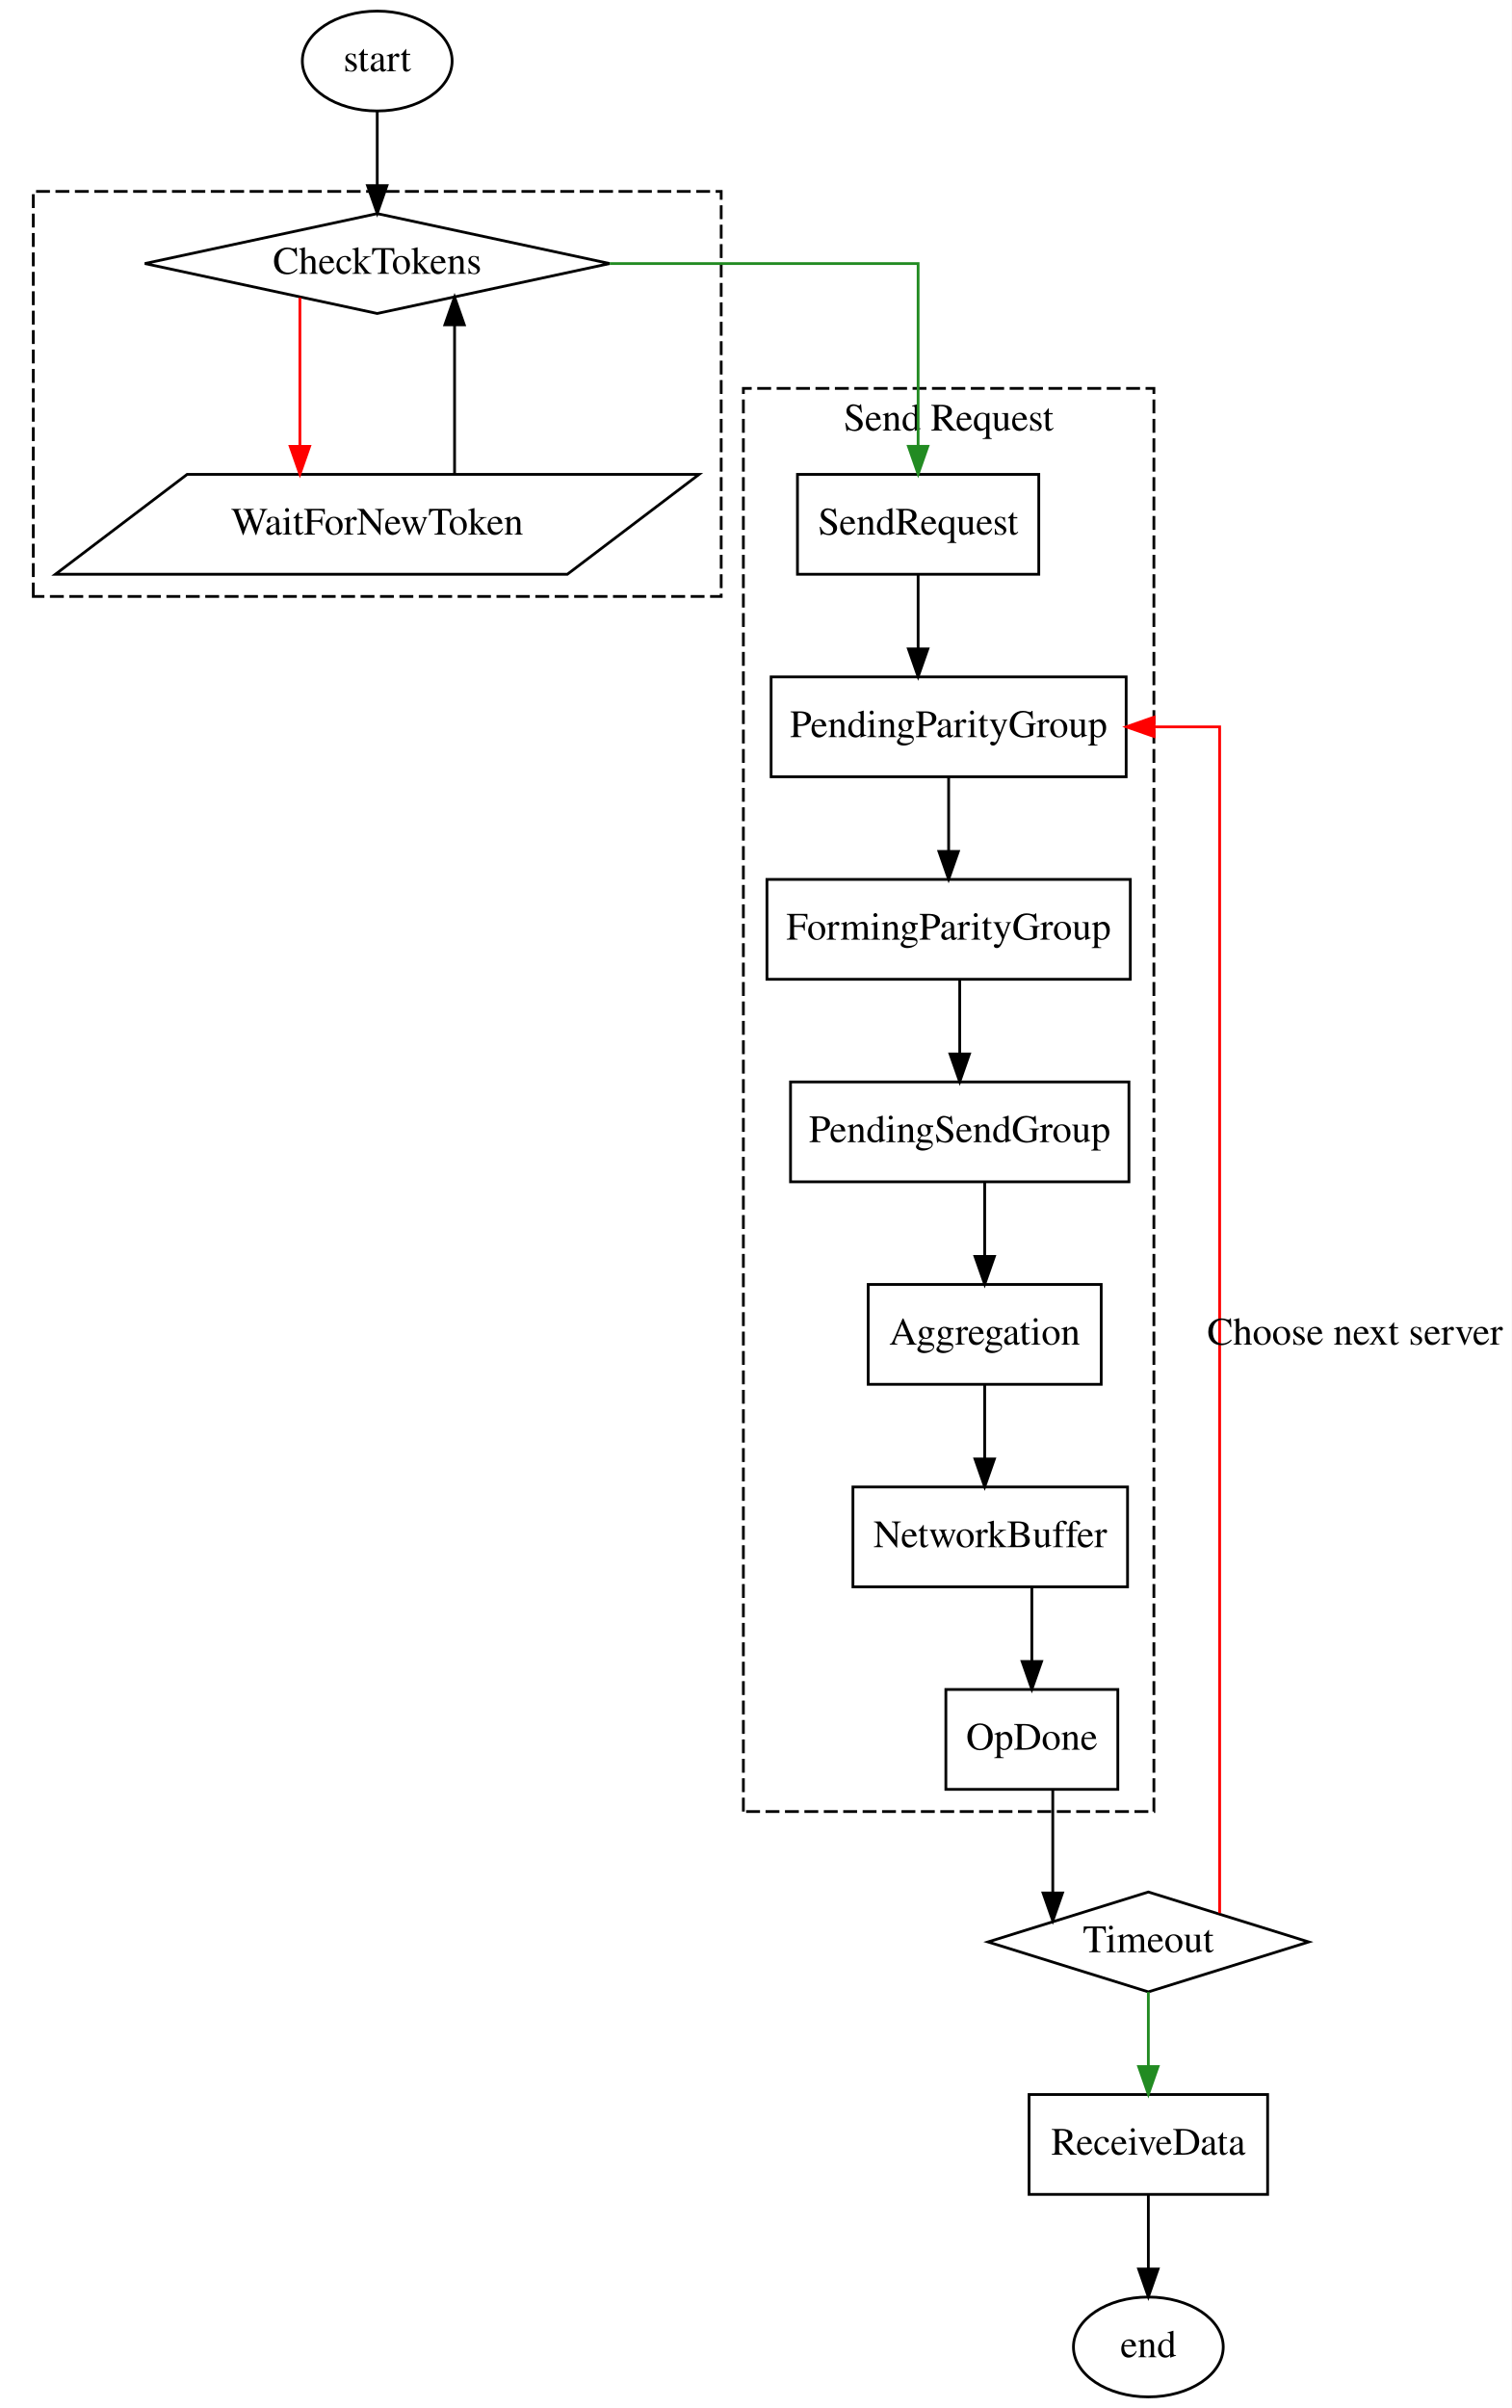
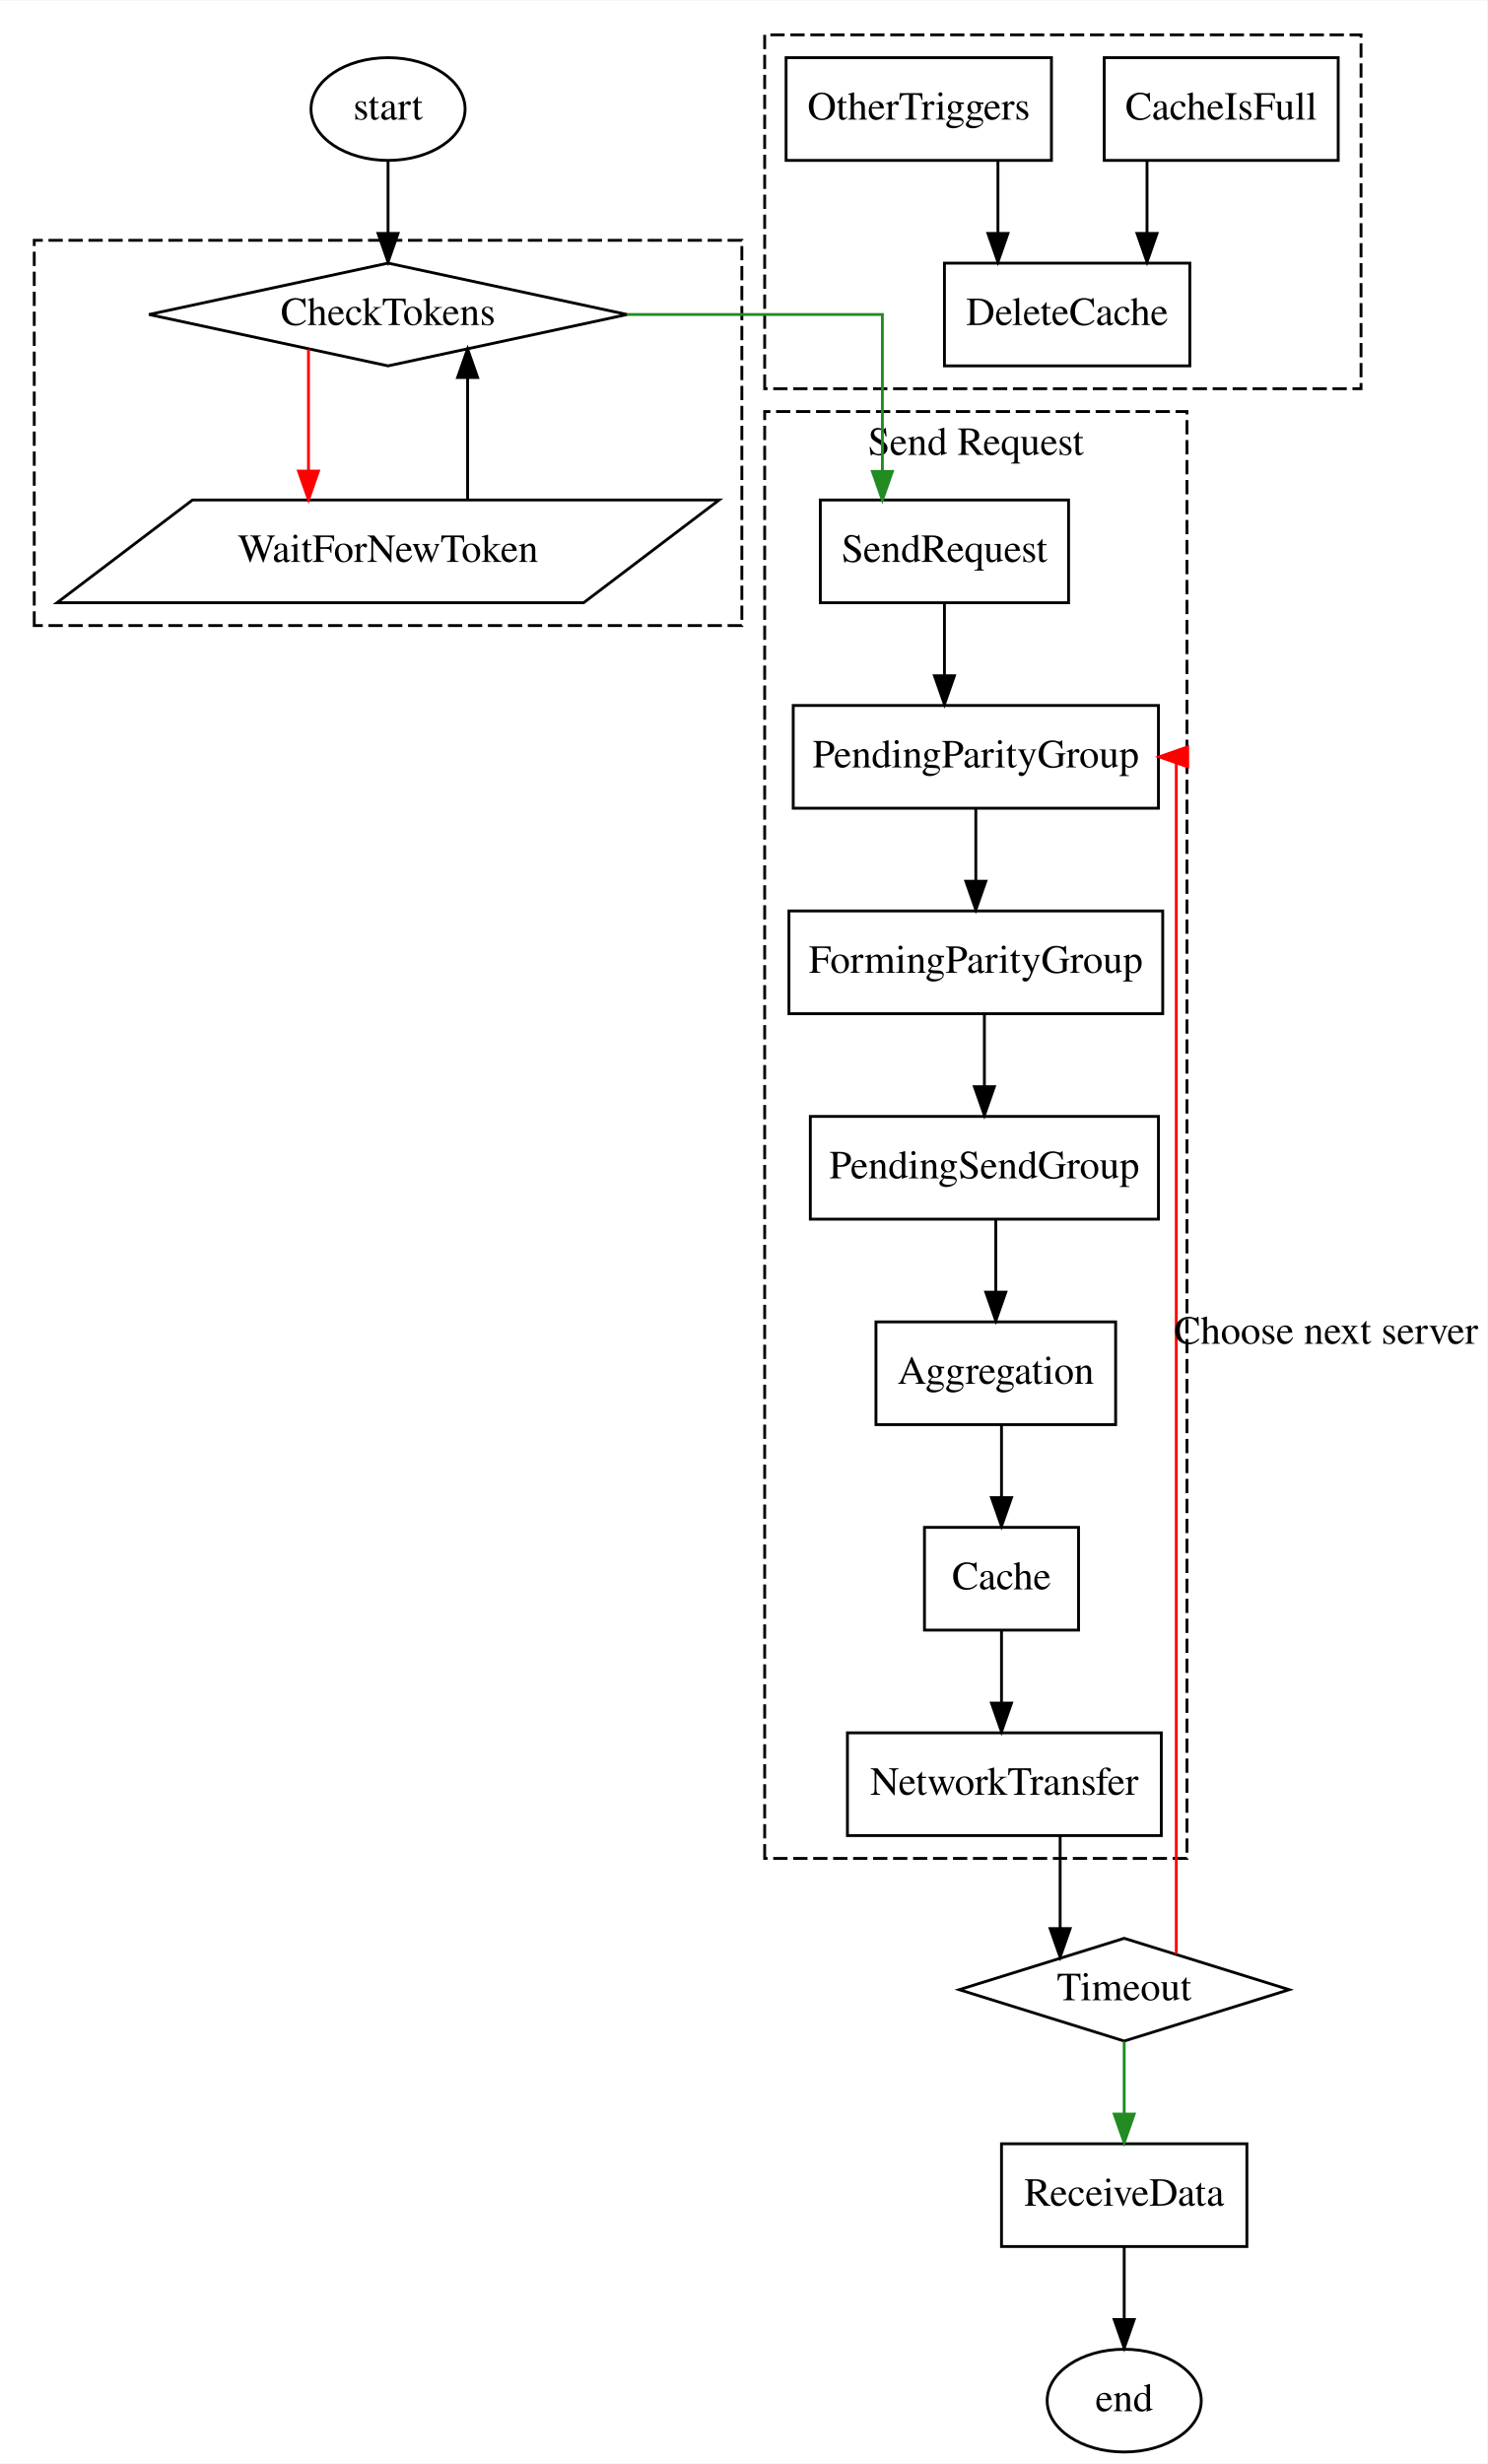
- <svg xmlns="http://www.w3.org/2000/svg" width="545pt" height="868pt" viewBox="0.00 0.00 545.00 868.00">
-   <g id="graph0" class="graph" transform="scale(1 1) rotate(0) translate(4 864)">
-     <polygon fill="white" stroke="none" points="-4,4 -4,-864 541,-864 541,4 -4,4" />
+ <svg xmlns="http://www.w3.org/2000/svg" width="521pt" height="863pt" viewBox="0.00 0.00 521.25 863.00">
+   <g id="graph0" class="graph" transform="scale(1 1) rotate(0) translate(4 859)">
+     <polygon fill="white" stroke="none" points="-4,4 -4,-859 517.25,-859 517.25,4 -4,4" />
    <g id="clust1" class="cluster">
-       <polygon fill="none" stroke="black" stroke-dasharray="5,2" points="264,-211 264,-724 412,-724 412,-211 264,-211" />
-       <text text-anchor="middle" x="338" y="-708.8" font-family="Times,serif" font-size="14.00">Send Request</text>
+       <polygon fill="none" stroke="black" stroke-dasharray="5,2" points="264,-208 264,-715 412,-715 412,-208 264,-208" />
+       <text text-anchor="middle" x="338" y="-699.8" font-family="Times,serif" font-size="14.00">Send Request</text>
    </g>
    <g id="clust2" class="cluster">
-       <polygon fill="none" stroke="black" stroke-dasharray="5,2" points="8,-649 8,-795 256,-795 256,-649 8,-649" />
+       <polygon fill="none" stroke="black" stroke-dasharray="5,2" points="8,-640 8,-775 256,-775 256,-640 8,-640" />
+     </g>
+     <g id="clust3" class="cluster">
+       <polygon fill="none" stroke="black" stroke-dasharray="5,2" points="264,-723 264,-847 473,-847 473,-723 264,-723" />
    </g>
    <g id="node1" class="node">
-       <ellipse fill="none" stroke="black" cx="132" cy="-842" rx="27" ry="18" />
-       <text text-anchor="middle" x="132" y="-838.3" font-family="Times,serif" font-size="14.00">start</text>
+       <ellipse fill="none" stroke="black" cx="132" cy="-821" rx="27" ry="18" />
+       <text text-anchor="middle" x="132" y="-817.3" font-family="Times,serif" font-size="14.00">start</text>
    </g>
    <g id="node10" class="node">
-       <polygon fill="none" stroke="black" points="132,-787 48.213,-769 132,-751 215.787,-769 132,-787" />
-       <text text-anchor="middle" x="132" y="-765.3" font-family="Times,serif" font-size="14.00">CheckTokens</text>
+       <polygon fill="none" stroke="black" points="132,-767 48.213,-749 132,-731 215.787,-749 132,-767" />
+       <text text-anchor="middle" x="132" y="-745.3" font-family="Times,serif" font-size="14.00">CheckTokens</text>
    </g>
    <g id="edge10" class="edge">
-       <path fill="none" stroke="black" d="M132,-823.955C132,-823.955 132,-797.09 132,-797.09" />
-       <polygon fill="black" stroke="black" points="135.5,-797.09 132,-787.09 128.5,-797.09 135.5,-797.09" />
+       <path fill="none" stroke="black" d="M132,-802.831C132,-802.831 132,-777.413 132,-777.413" />
+       <polygon fill="black" stroke="black" points="135.5,-777.413 132,-767.413 128.5,-777.413 135.5,-777.413" />
    </g>
    <g id="node2" class="node">
-       <ellipse fill="none" stroke="black" cx="410" cy="-18" rx="27" ry="18" />
-       <text text-anchor="middle" x="410" y="-14.3" font-family="Times,serif" font-size="14.00">end</text>
+       <ellipse fill="none" stroke="black" cx="390" cy="-18" rx="27" ry="18" />
+       <text text-anchor="middle" x="390" y="-14.3" font-family="Times,serif" font-size="14.00">end</text>
    </g>
    <g id="node3" class="node">
-       <polygon fill="none" stroke="black" points="370.5,-693 283.5,-693 283.5,-657 370.5,-657 370.5,-693" />
-       <text text-anchor="middle" x="327" y="-671.3" font-family="Times,serif" font-size="14.00">SendRequest</text>
+       <polygon fill="none" stroke="black" points="370.5,-684 283.5,-684 283.5,-648 370.5,-648 370.5,-684" />
+       <text text-anchor="middle" x="327" y="-662.3" font-family="Times,serif" font-size="14.00">SendRequest</text>
    </g>
    <g id="node4" class="node">
-       <polygon fill="none" stroke="black" points="402,-620 274,-620 274,-584 402,-584 402,-620" />
-       <text text-anchor="middle" x="338" y="-598.3" font-family="Times,serif" font-size="14.00">PendingParityGroup</text>
+       <polygon fill="none" stroke="black" points="402,-612 274,-612 274,-576 402,-576 402,-612" />
+       <text text-anchor="middle" x="338" y="-590.3" font-family="Times,serif" font-size="14.00">PendingParityGroup</text>
    </g>
    <g id="edge1" class="edge">
-       <path fill="none" stroke="black" d="M327,-656.955C327,-656.955 327,-630.09 327,-630.09" />
-       <polygon fill="black" stroke="black" points="330.5,-630.09 327,-620.09 323.5,-630.09 330.5,-630.09" />
+       <path fill="none" stroke="black" d="M327,-647.831C327,-647.831 327,-622.413 327,-622.413" />
+       <polygon fill="black" stroke="black" points="330.5,-622.413 327,-612.413 323.5,-622.413 330.5,-622.413" />
    </g>
    <g id="node5" class="node">
-       <polygon fill="none" stroke="black" points="403.5,-547 272.5,-547 272.5,-511 403.5,-511 403.5,-547" />
-       <text text-anchor="middle" x="338" y="-525.3" font-family="Times,serif" font-size="14.00">FormingParityGroup</text>
+       <polygon fill="none" stroke="black" points="403.5,-540 272.5,-540 272.5,-504 403.5,-504 403.5,-540" />
+       <text text-anchor="middle" x="338" y="-518.3" font-family="Times,serif" font-size="14.00">FormingParityGroup</text>
    </g>
    <g id="edge2" class="edge">
-       <path fill="none" stroke="black" d="M338,-583.955C338,-583.955 338,-557.09 338,-557.09" />
-       <polygon fill="black" stroke="black" points="341.5,-557.09 338,-547.09 334.5,-557.09 341.5,-557.09" />
+       <path fill="none" stroke="black" d="M338,-575.831C338,-575.831 338,-550.413 338,-550.413" />
+       <polygon fill="black" stroke="black" points="341.5,-550.413 338,-540.413 334.5,-550.413 341.5,-550.413" />
    </g>
    <g id="node6" class="node">
-       <polygon fill="none" stroke="black" points="403,-474 281,-474 281,-438 403,-438 403,-474" />
-       <text text-anchor="middle" x="342" y="-452.3" font-family="Times,serif" font-size="14.00">PendingSendGroup</text>
+       <polygon fill="none" stroke="black" points="402,-468 280,-468 280,-432 402,-432 402,-468" />
+       <text text-anchor="middle" x="341" y="-446.3" font-family="Times,serif" font-size="14.00">PendingSendGroup</text>
    </g>
    <g id="edge3" class="edge">
-       <path fill="none" stroke="black" d="M342,-510.955C342,-510.955 342,-484.09 342,-484.09" />
-       <polygon fill="black" stroke="black" points="345.5,-484.09 342,-474.09 338.5,-484.09 345.5,-484.09" />
+       <path fill="none" stroke="black" d="M341,-503.831C341,-503.831 341,-478.413 341,-478.413" />
+       <polygon fill="black" stroke="black" points="344.5,-478.413 341,-468.413 337.5,-478.413 344.5,-478.413" />
    </g>
    <g id="node7" class="node">
-       <polygon fill="none" stroke="black" points="393,-401 309,-401 309,-365 393,-365 393,-401" />
-       <text text-anchor="middle" x="351" y="-379.3" font-family="Times,serif" font-size="14.00">Aggregation</text>
+       <polygon fill="none" stroke="black" points="387,-396 303,-396 303,-360 387,-360 387,-396" />
+       <text text-anchor="middle" x="345" y="-374.3" font-family="Times,serif" font-size="14.00">Aggregation</text>
    </g>
    <g id="edge4" class="edge">
-       <path fill="none" stroke="black" d="M351,-437.955C351,-437.955 351,-411.09 351,-411.09" />
-       <polygon fill="black" stroke="black" points="354.5,-411.09 351,-401.09 347.5,-411.09 354.5,-411.09" />
+       <path fill="none" stroke="black" d="M345,-431.831C345,-431.831 345,-406.413 345,-406.413" />
+       <polygon fill="black" stroke="black" points="348.5,-406.413 345,-396.413 341.5,-406.413 348.5,-406.413" />
    </g>
    <g id="node8" class="node">
-       <polygon fill="none" stroke="black" points="402.5,-328 303.5,-328 303.5,-292 402.5,-292 402.5,-328" />
-       <text text-anchor="middle" x="353" y="-306.3" font-family="Times,serif" font-size="14.00">NetworkBuffer</text>
+       <polygon fill="none" stroke="black" points="374,-324 320,-324 320,-288 374,-288 374,-324" />
+       <text text-anchor="middle" x="347" y="-302.3" font-family="Times,serif" font-size="14.00">Cache</text>
    </g>
    <g id="edge5" class="edge">
-       <path fill="none" stroke="black" d="M351,-364.955C351,-364.955 351,-338.09 351,-338.09" />
-       <polygon fill="black" stroke="black" points="354.5,-338.09 351,-328.09 347.5,-338.09 354.5,-338.09" />
+       <path fill="none" stroke="black" d="M347,-359.831C347,-359.831 347,-334.413 347,-334.413" />
+       <polygon fill="black" stroke="black" points="350.5,-334.413 347,-324.413 343.5,-334.413 350.5,-334.413" />
    </g>
    <g id="node9" class="node">
-       <polygon fill="none" stroke="black" points="399,-255 337,-255 337,-219 399,-219 399,-255" />
-       <text text-anchor="middle" x="368" y="-233.3" font-family="Times,serif" font-size="14.00">OpDone</text>
+       <polygon fill="none" stroke="black" points="403,-252 293,-252 293,-216 403,-216 403,-252" />
+       <text text-anchor="middle" x="348" y="-230.3" font-family="Times,serif" font-size="14.00">NetworkTransfer</text>
    </g>
    <g id="edge6" class="edge">
-       <path fill="none" stroke="black" d="M368,-291.955C368,-291.955 368,-265.09 368,-265.09" />
-       <polygon fill="black" stroke="black" points="371.5,-265.09 368,-255.09 364.5,-265.09 371.5,-265.09" />
+       <path fill="none" stroke="black" d="M347,-287.831C347,-287.831 347,-262.413 347,-262.413" />
+       <polygon fill="black" stroke="black" points="350.5,-262.413 347,-252.413 343.5,-262.413 350.5,-262.413" />
    </g>
    <g id="node12" class="node">
-       <polygon fill="none" stroke="black" points="410,-182 352.186,-164 410,-146 467.814,-164 410,-182" />
-       <text text-anchor="middle" x="410" y="-160.3" font-family="Times,serif" font-size="14.00">Timeout</text>
+       <polygon fill="none" stroke="black" points="390,-180 332.186,-162 390,-144 447.814,-162 390,-180" />
+       <text text-anchor="middle" x="390" y="-158.3" font-family="Times,serif" font-size="14.00">Timeout</text>
    </g>
    <g id="edge11" class="edge">
-       <path fill="none" stroke="black" d="M375.547,-218.955C375.547,-218.955 375.547,-181.636 375.547,-181.636" />
-       <polygon fill="black" stroke="black" points="379.047,-181.636 375.547,-171.636 372.047,-181.636 379.047,-181.636" />
+       <path fill="none" stroke="black" d="M367.547,-215.831C367.547,-215.831 367.547,-183.409 367.547,-183.409" />
+       <polygon fill="black" stroke="black" points="371.047,-183.409 367.547,-173.409 364.047,-183.409 371.047,-183.409" />
    </g>
    <g id="edge7" class="edge">
-       <path fill="none" stroke="forestgreen" d="M215.829,-769C268.681,-769 327,-769 327,-769 327,-769 327,-703.124 327,-703.124" />
-       <polygon fill="forestgreen" stroke="forestgreen" points="330.5,-703.124 327,-693.124 323.5,-703.124 330.5,-703.124" />
+       <path fill="none" stroke="forestgreen" d="M215.834,-749C260.056,-749 305.25,-749 305.25,-749 305.25,-749 305.25,-694.01 305.25,-694.01" />
+       <polygon fill="forestgreen" stroke="forestgreen" points="308.75,-694.01 305.25,-684.01 301.75,-694.01 308.75,-694.01" />
    </g>
    <g id="node11" class="node">
-       <polygon fill="none" stroke="black" points="248.018,-693 63.459,-693 15.982,-657 200.54,-657 248.018,-693" />
-       <text text-anchor="middle" x="132" y="-671.3" font-family="Times,serif" font-size="14.00">WaitForNewToken</text>
+       <polygon fill="none" stroke="black" points="248.018,-684 63.459,-684 15.982,-648 200.54,-648 248.018,-684" />
+       <text text-anchor="middle" x="132" y="-662.3" font-family="Times,serif" font-size="14.00">WaitForNewToken</text>
    </g>
    <g id="edge8" class="edge">
-       <path fill="none" stroke="red" d="M104.119,-756.711C104.119,-756.711 104.119,-703.093 104.119,-703.093" />
-       <polygon fill="red" stroke="red" points="107.619,-703.093 104.119,-693.093 100.619,-703.093 107.619,-703.093" />
+       <path fill="none" stroke="red" d="M104.119,-736.753C104.119,-736.753 104.119,-694.131 104.119,-694.131" />
+       <polygon fill="red" stroke="red" points="107.619,-694.131 104.119,-684.131 100.619,-694.131 107.619,-694.131" />
    </g>
    <g id="edge9" class="edge">
-       <path fill="none" stroke="black" d="M159.881,-693.124C159.881,-693.124 159.881,-746.904 159.881,-746.904" />
-       <polygon fill="black" stroke="black" points="156.381,-746.904 159.881,-756.904 163.381,-746.904 156.381,-746.904" />
+       <path fill="none" stroke="black" d="M159.881,-684.01C159.881,-684.01 159.881,-726.92 159.881,-726.92" />
+       <polygon fill="black" stroke="black" points="156.381,-726.92 159.881,-736.92 163.381,-726.92 156.381,-726.92" />
    </g>
    <g id="edge14" class="edge">
-       <path fill="none" stroke="red" d="M435.703,-174.395C435.703,-240.723 435.703,-602 435.703,-602 435.703,-602 412.079,-602 412.079,-602" />
-       <polygon fill="red" stroke="red" points="412.08,-598.5 402.079,-602 412.079,-605.5 412.08,-598.5" />
-       <text text-anchor="middle" x="484.5" y="-379.3" font-family="Times,serif" font-size="14.00">Choose next server</text>
+       <path fill="none" stroke="red" d="M408.25,-174.463C408.25,-245.294 408.25,-594 408.25,-594 408.25,-594 407.651,-594 407.651,-594" />
+       <polygon fill="red" stroke="red" points="412.261,-590.5 402.261,-594 412.26,-597.5 412.261,-590.5" />
+       <text text-anchor="middle" x="460.75" y="-388.331" font-family="Times,serif" font-size="14.00">Choose next server</text>
    </g>
    <g id="node13" class="node">
-       <polygon fill="none" stroke="black" points="453,-109 367,-109 367,-73 453,-73 453,-109" />
-       <text text-anchor="middle" x="410" y="-87.3" font-family="Times,serif" font-size="14.00">ReceiveData</text>
+       <polygon fill="none" stroke="black" points="433,-108 347,-108 347,-72 433,-72 433,-108" />
+       <text text-anchor="middle" x="390" y="-86.3" font-family="Times,serif" font-size="14.00">ReceiveData</text>
    </g>
    <g id="edge12" class="edge">
-       <path fill="none" stroke="forestgreen" d="M410,-145.955C410,-145.955 410,-119.09 410,-119.09" />
-       <polygon fill="forestgreen" stroke="forestgreen" points="413.5,-119.09 410,-109.09 406.5,-119.09 413.5,-119.09" />
+       <path fill="none" stroke="forestgreen" d="M390,-143.831C390,-143.831 390,-118.413 390,-118.413" />
+       <polygon fill="forestgreen" stroke="forestgreen" points="393.5,-118.413 390,-108.413 386.5,-118.413 393.5,-118.413" />
    </g>
    <g id="edge13" class="edge">
-       <path fill="none" stroke="black" d="M410,-72.955C410,-72.955 410,-46.09 410,-46.09" />
-       <polygon fill="black" stroke="black" points="413.5,-46.09 410,-36.09 406.5,-46.09 413.5,-46.09" />
+       <path fill="none" stroke="black" d="M390,-71.831C390,-71.831 390,-46.413 390,-46.413" />
+       <polygon fill="black" stroke="black" points="393.5,-46.413 390,-36.413 386.5,-46.413 393.5,-46.413" />
+     </g>
+     <g id="node14" class="node">
+       <polygon fill="none" stroke="black" points="465,-839 383,-839 383,-803 465,-803 465,-839" />
+       <text text-anchor="middle" x="424" y="-817.3" font-family="Times,serif" font-size="14.00">CacheIsFull</text>
+     </g>
+     <g id="node15" class="node">
+       <polygon fill="none" stroke="black" points="413,-767 327,-767 327,-731 413,-731 413,-767" />
+       <text text-anchor="middle" x="370" y="-745.3" font-family="Times,serif" font-size="14.00">DeleteCache</text>
+     </g>
+     <g id="edge15" class="edge">
+       <path fill="none" stroke="black" d="M398,-802.831C398,-802.831 398,-777.413 398,-777.413" />
+       <polygon fill="black" stroke="black" points="401.5,-777.413 398,-767.413 394.5,-777.413 401.5,-777.413" />
+     </g>
+     <g id="node16" class="node">
+       <polygon fill="none" stroke="black" points="364.5,-839 271.5,-839 271.5,-803 364.5,-803 364.5,-839" />
+       <text text-anchor="middle" x="318" y="-817.3" font-family="Times,serif" font-size="14.00">OtherTriggers</text>
+     </g>
+     <g id="edge16" class="edge">
+       <path fill="none" stroke="black" d="M345.75,-802.831C345.75,-802.831 345.75,-777.413 345.75,-777.413" />
+       <polygon fill="black" stroke="black" points="349.25,-777.413 345.75,-767.413 342.25,-777.413 349.25,-777.413" />
    </g>
  </g>
</svg>
